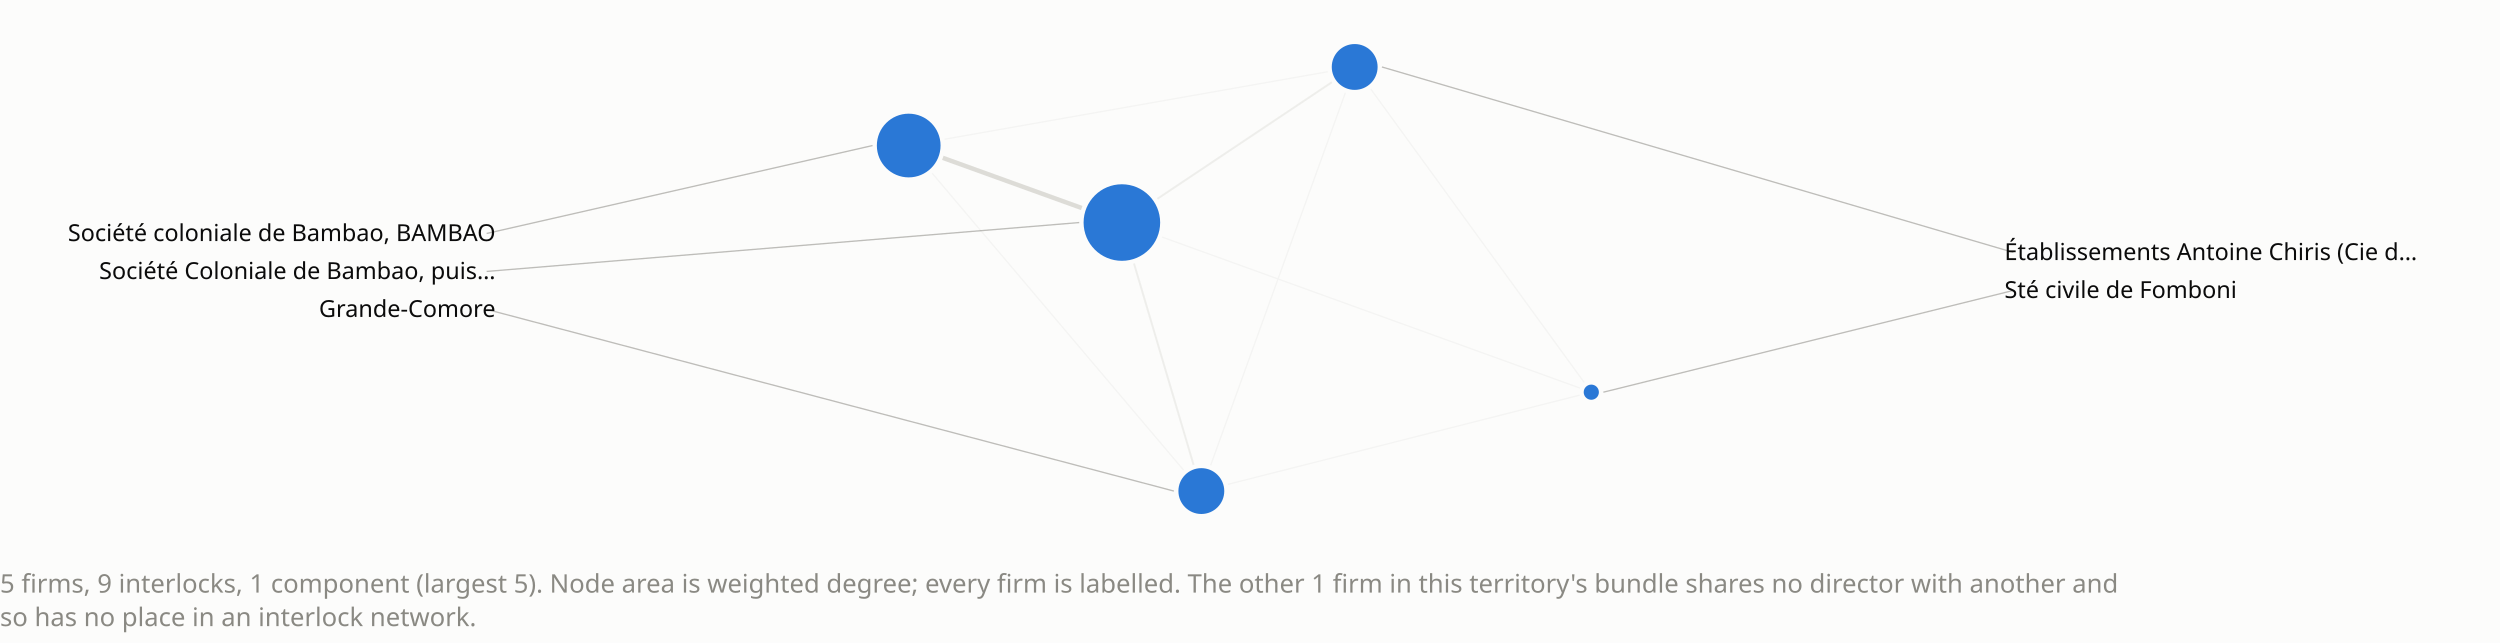
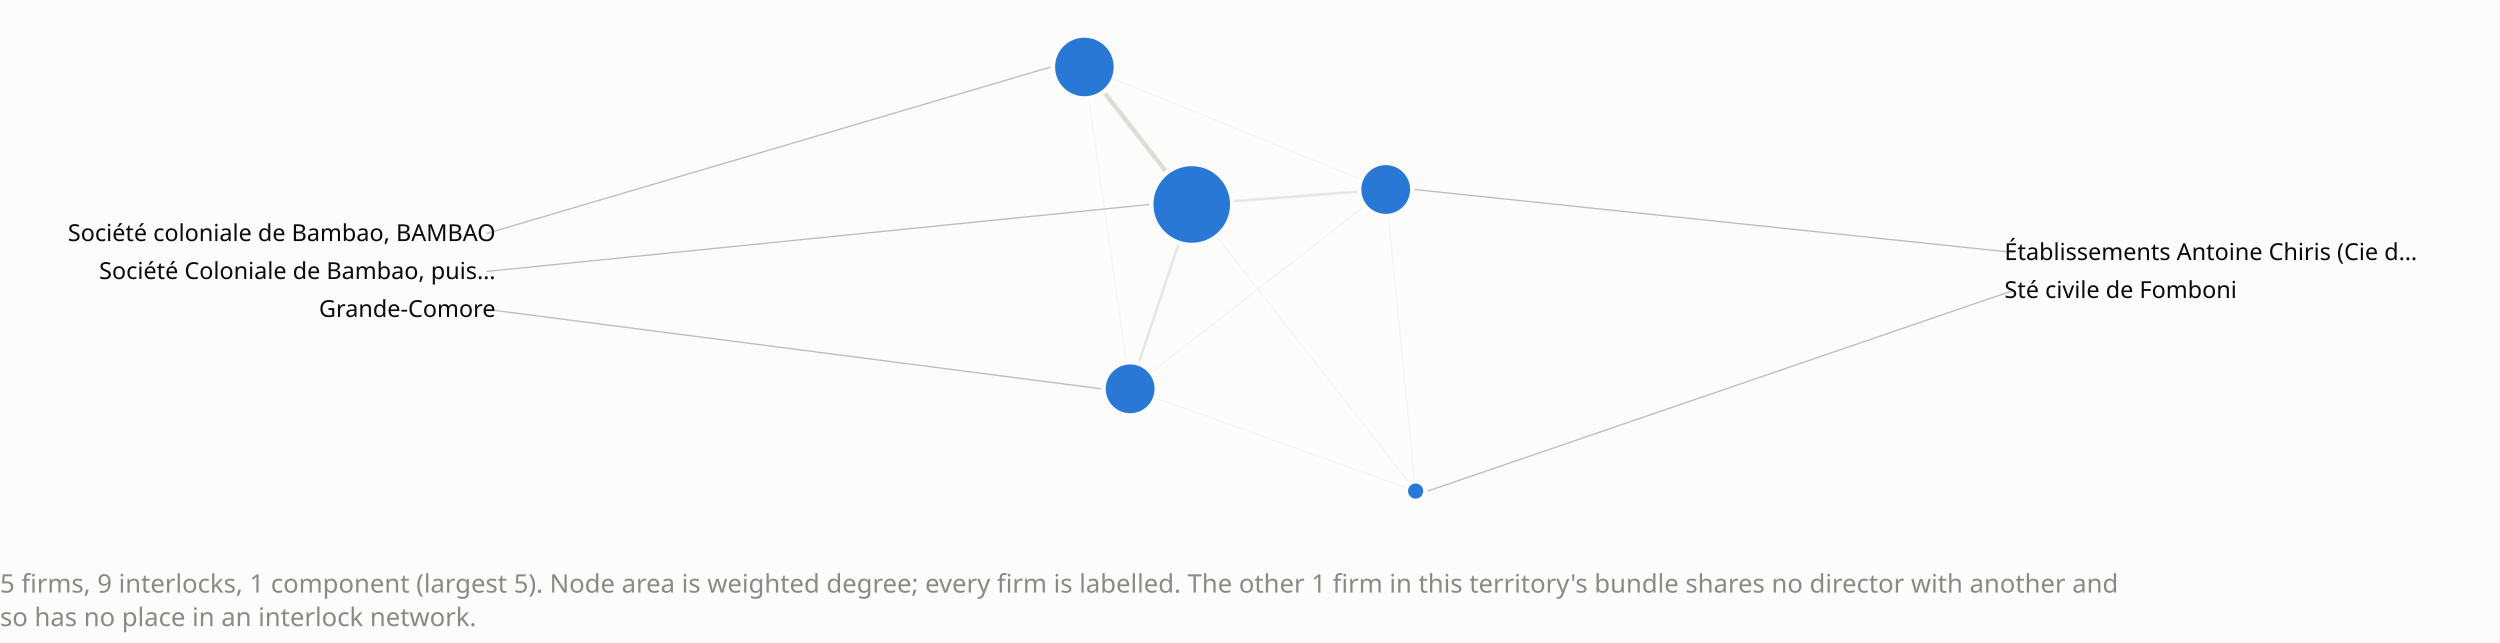
<svg xmlns="http://www.w3.org/2000/svg" viewBox="0 0 1120 288" width="1120" height="288" role="img" aria-label="Comoros interlock network">
  <rect width="1120" height="288" fill="#fcfcfb" />
  <g stroke="#c9c8c2" fill="none">
-     <path d="M502.6 99.7L407.1 65.2" stroke-width="2.00" stroke-opacity="0.620" />
-     <path d="M502.6 99.7L606.9 30.0M502.6 99.7L538.2 220.0" stroke-width="0.88" stroke-opacity="0.280" />
-     <path d="M502.6 99.7L712.9 175.7M407.1 65.2L606.9 30.0M407.1 65.2L538.2 220.0M606.9 30.0L712.9 175.7M606.9 30.0L538.2 220.0M538.2 220.0L712.9 175.7" stroke-width="0.60" stroke-opacity="0.160" />
+     <path d="M533.9 91.6L485.8 30.0" stroke-width="2.00" stroke-opacity="0.620" />
+     <path d="M533.9 91.6L620.8 84.9M533.9 91.6L506.3 174.2" stroke-width="1.16" stroke-opacity="0.400" />
+     <path d="M533.9 91.6L634.2 220.0M485.8 30.0L620.8 84.9M485.8 30.0L506.3 174.2M620.8 84.9L634.2 220.0M620.8 84.9L506.3 174.2M506.3 174.2L634.2 220.0" stroke-width="0.60" stroke-opacity="0.160" />
  </g>
  <g>
-     <circle class="nd" data-id="colonialebambao" cx="502.6" cy="99.7" r="18.15" fill="#2a78d6" stroke="#fcfcfb" stroke-width="2" />
-     <circle class="nd" data-id="colonialebambaobambao" cx="407.1" cy="65.2" r="15.27" fill="#2a78d6" stroke="#fcfcfb" stroke-width="2" />
-     <circle class="nd" data-id="etablissementsantoinechirisproduitsaromatiqueschimiques" cx="606.9" cy="30.0" r="11.27" fill="#2a78d6" stroke="#fcfcfb" stroke-width="2" />
-     <circle class="nd" data-id="grandecomore" cx="538.2" cy="220.0" r="11.27" fill="#2a78d6" stroke="#fcfcfb" stroke-width="2" />
-     <circle class="nd" data-id="civilefomboni" cx="712.9" cy="175.7" r="4.40" fill="#2a78d6" stroke="#fcfcfb" stroke-width="2" />
+     <circle class="nd" data-id="colonialebambao" cx="533.9" cy="91.6" r="18.15" fill="#2a78d6" stroke="#fcfcfb" stroke-width="2" />
+     <circle class="nd" data-id="colonialebambaobambao" cx="485.8" cy="30.0" r="14.12" fill="#2a78d6" stroke="#fcfcfb" stroke-width="2" />
+     <circle class="nd" data-id="etablissementsantoinechirisproduitsaromatiqueschimiques" cx="620.8" cy="84.9" r="11.93" fill="#2a78d6" stroke="#fcfcfb" stroke-width="2" />
+     <circle class="nd" data-id="grandecomore" cx="506.3" cy="174.2" r="11.93" fill="#2a78d6" stroke="#fcfcfb" stroke-width="2" />
+     <circle class="nd" data-id="civilefomboni" cx="634.2" cy="220.0" r="4.40" fill="#2a78d6" stroke="#fcfcfb" stroke-width="2" />
  </g>
-   <line x1="218.0" y1="104.6" x2="390.9" y2="65.2" stroke="#8a8983" stroke-width="0.6" stroke-opacity="0.55" />
-   <line x1="218.0" y1="121.6" x2="483.5" y2="99.7" stroke="#8a8983" stroke-width="0.6" stroke-opacity="0.55" />
-   <line x1="218.0" y1="138.6" x2="525.9" y2="220.0" stroke="#8a8983" stroke-width="0.6" stroke-opacity="0.55" />
-   <line x1="902.0" y1="113.1" x2="619.1" y2="30.0" stroke="#8a8983" stroke-width="0.6" stroke-opacity="0.55" />
-   <line x1="902.0" y1="130.1" x2="718.3" y2="175.7" stroke="#8a8983" stroke-width="0.6" stroke-opacity="0.55" />
+   <line x1="218.0" y1="104.6" x2="470.7" y2="30.0" stroke="#8a8983" stroke-width="0.6" stroke-opacity="0.55" />
+   <line x1="218.0" y1="121.6" x2="514.8" y2="91.6" stroke="#8a8983" stroke-width="0.6" stroke-opacity="0.55" />
+   <line x1="218.0" y1="138.6" x2="493.4" y2="174.2" stroke="#8a8983" stroke-width="0.6" stroke-opacity="0.55" />
+   <line x1="902.0" y1="113.1" x2="633.7" y2="84.9" stroke="#8a8983" stroke-width="0.6" stroke-opacity="0.55" />
+   <line x1="902.0" y1="130.1" x2="639.6" y2="220.0" stroke="#8a8983" stroke-width="0.6" stroke-opacity="0.55" />
  <g font-size="10.5" font-family="ui-sans-serif,system-ui,sans-serif" fill="#0b0b0b">
    <text x="222.0" y="108.0" text-anchor="end">Société coloniale de Bambao, BAMBAO</text>
    <text x="222.0" y="125.0" text-anchor="end">Société Coloniale de Bambao, puis…</text>
    <text x="222.0" y="142.0" text-anchor="end">Grande-Comore</text>
    <text x="898.0" y="116.5" text-anchor="start">Établissements Antoine Chiris (Cie d…</text>
    <text x="898.0" y="133.5" text-anchor="start">Sté civile de Fomboni</text>
  </g>
  <g font-size="11.5" font-family="ui-sans-serif,system-ui,sans-serif" fill="#8a8983">
    <text x="0" y="265.5">5 firms, 9 interlocks, 1 component (largest 5). Node area is weighted degree; every firm is labelled. The other 1 firm in this territory's bundle shares no director with another and</text>
    <text x="0" y="280.5">so has no place in an interlock network.</text>
  </g>
</svg>
